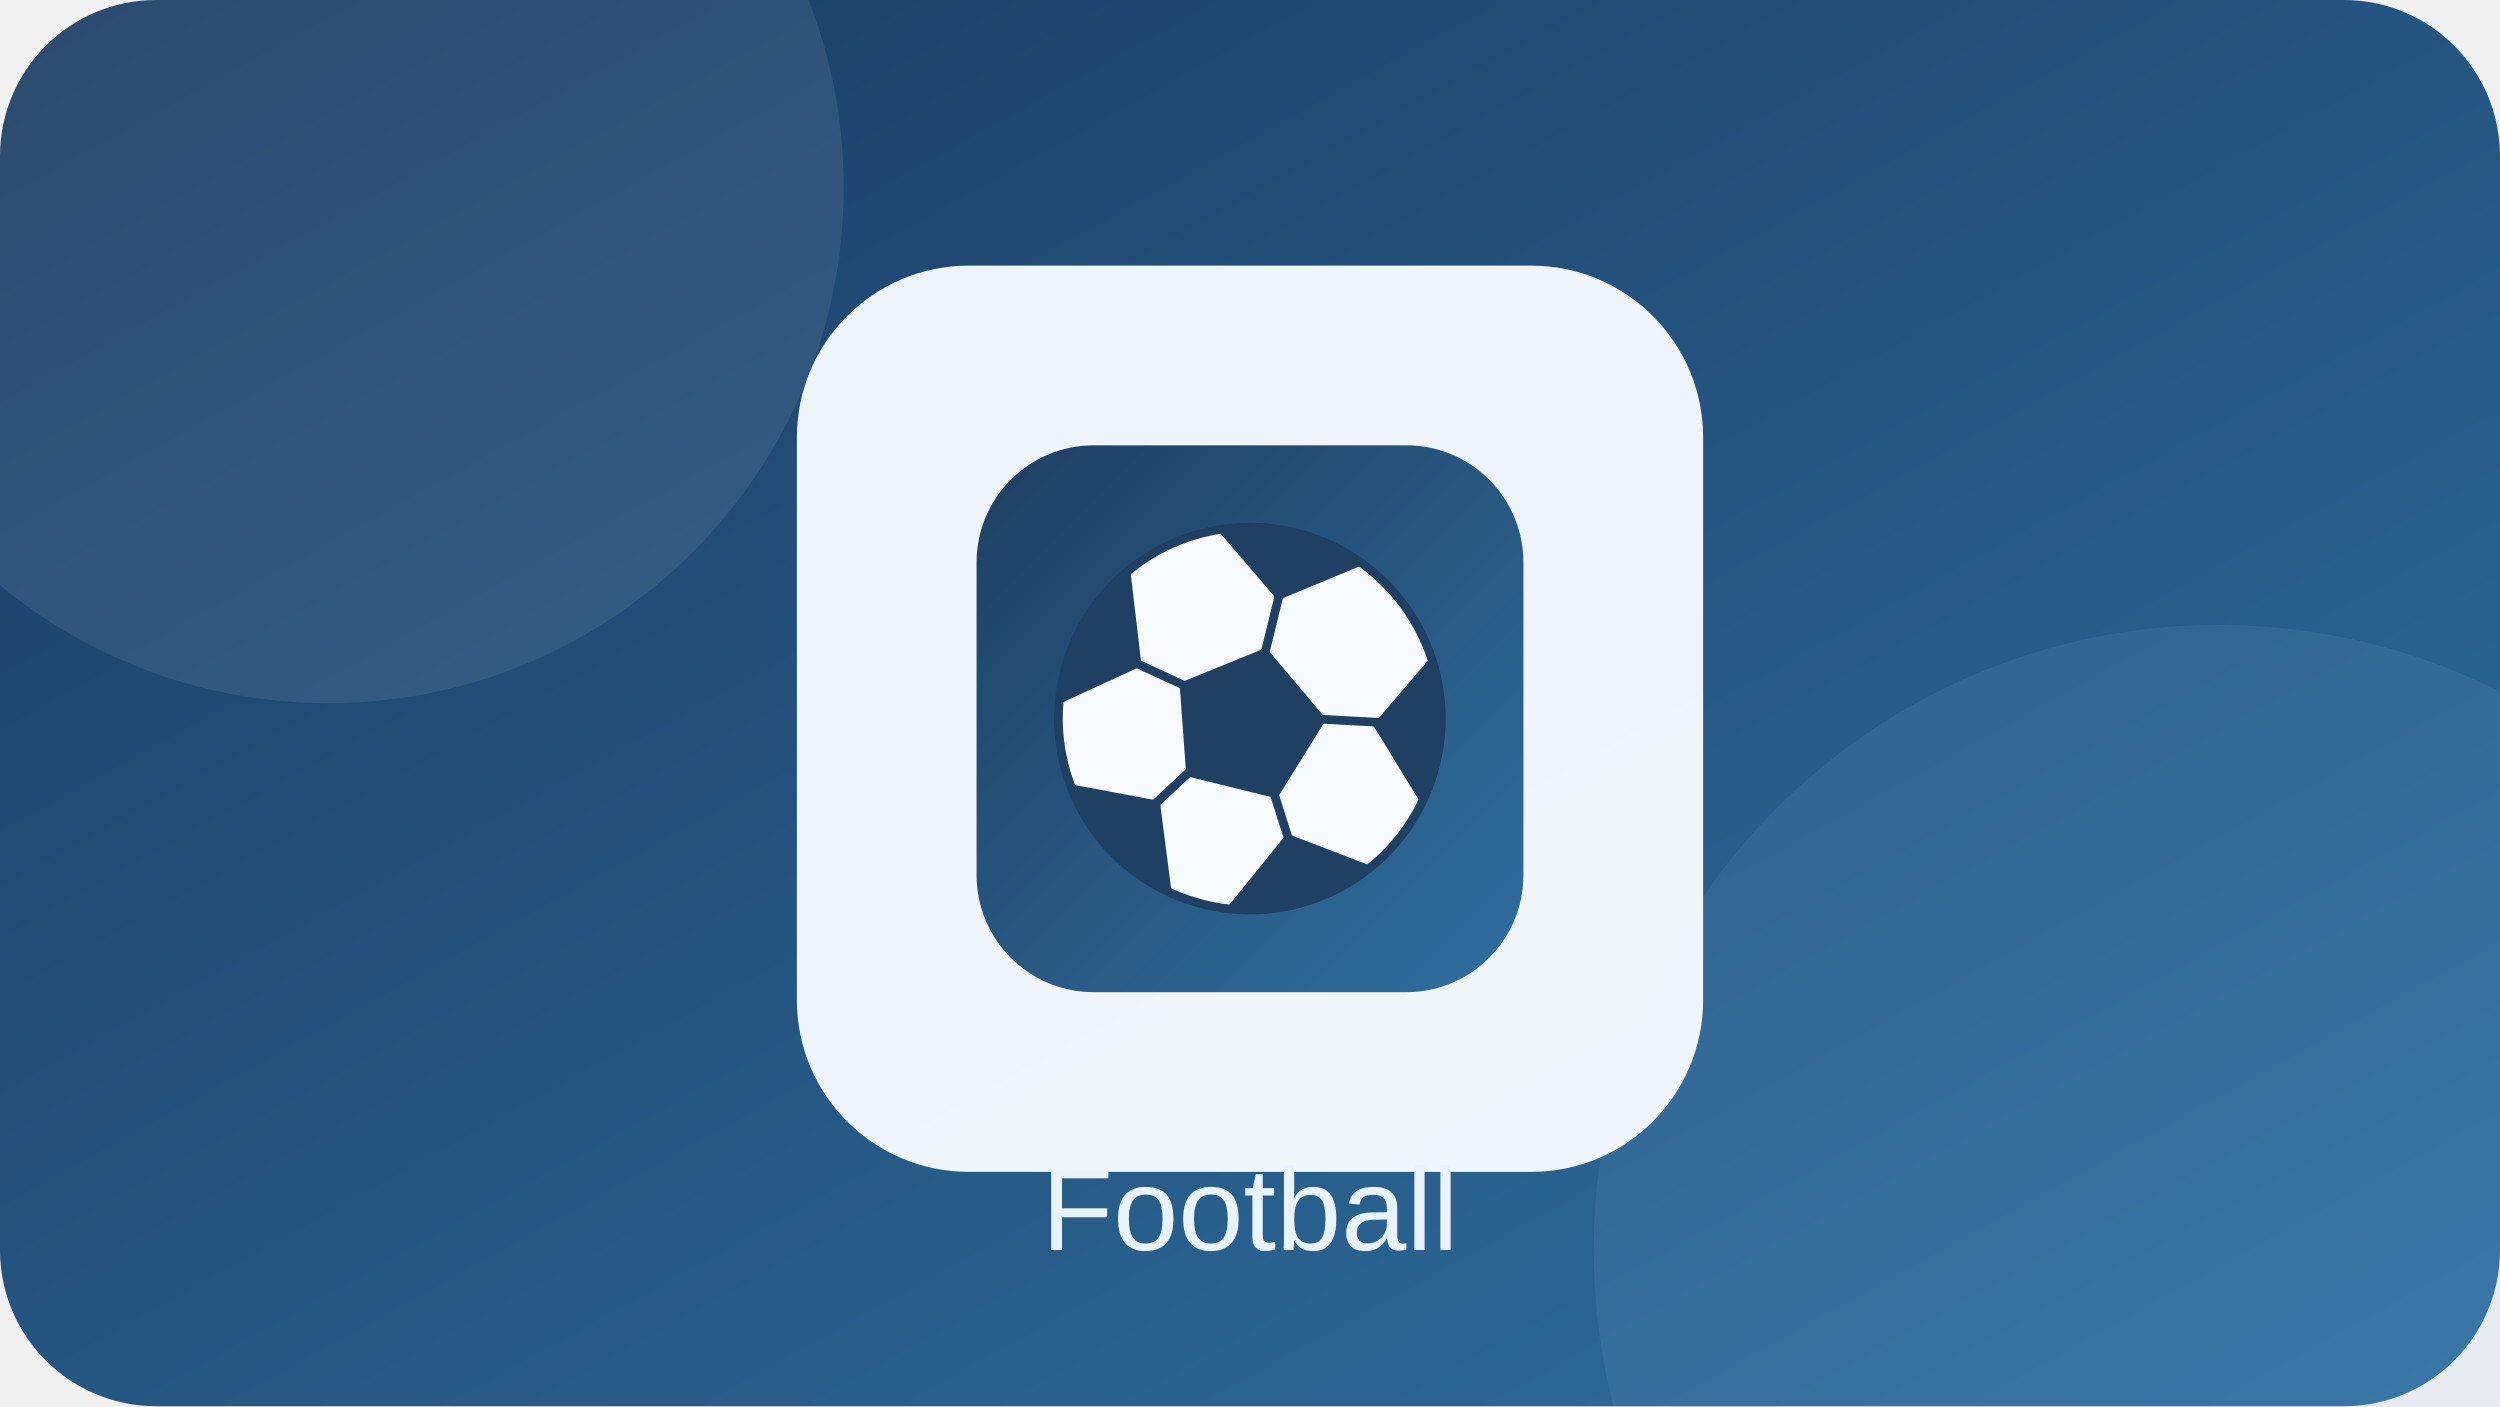
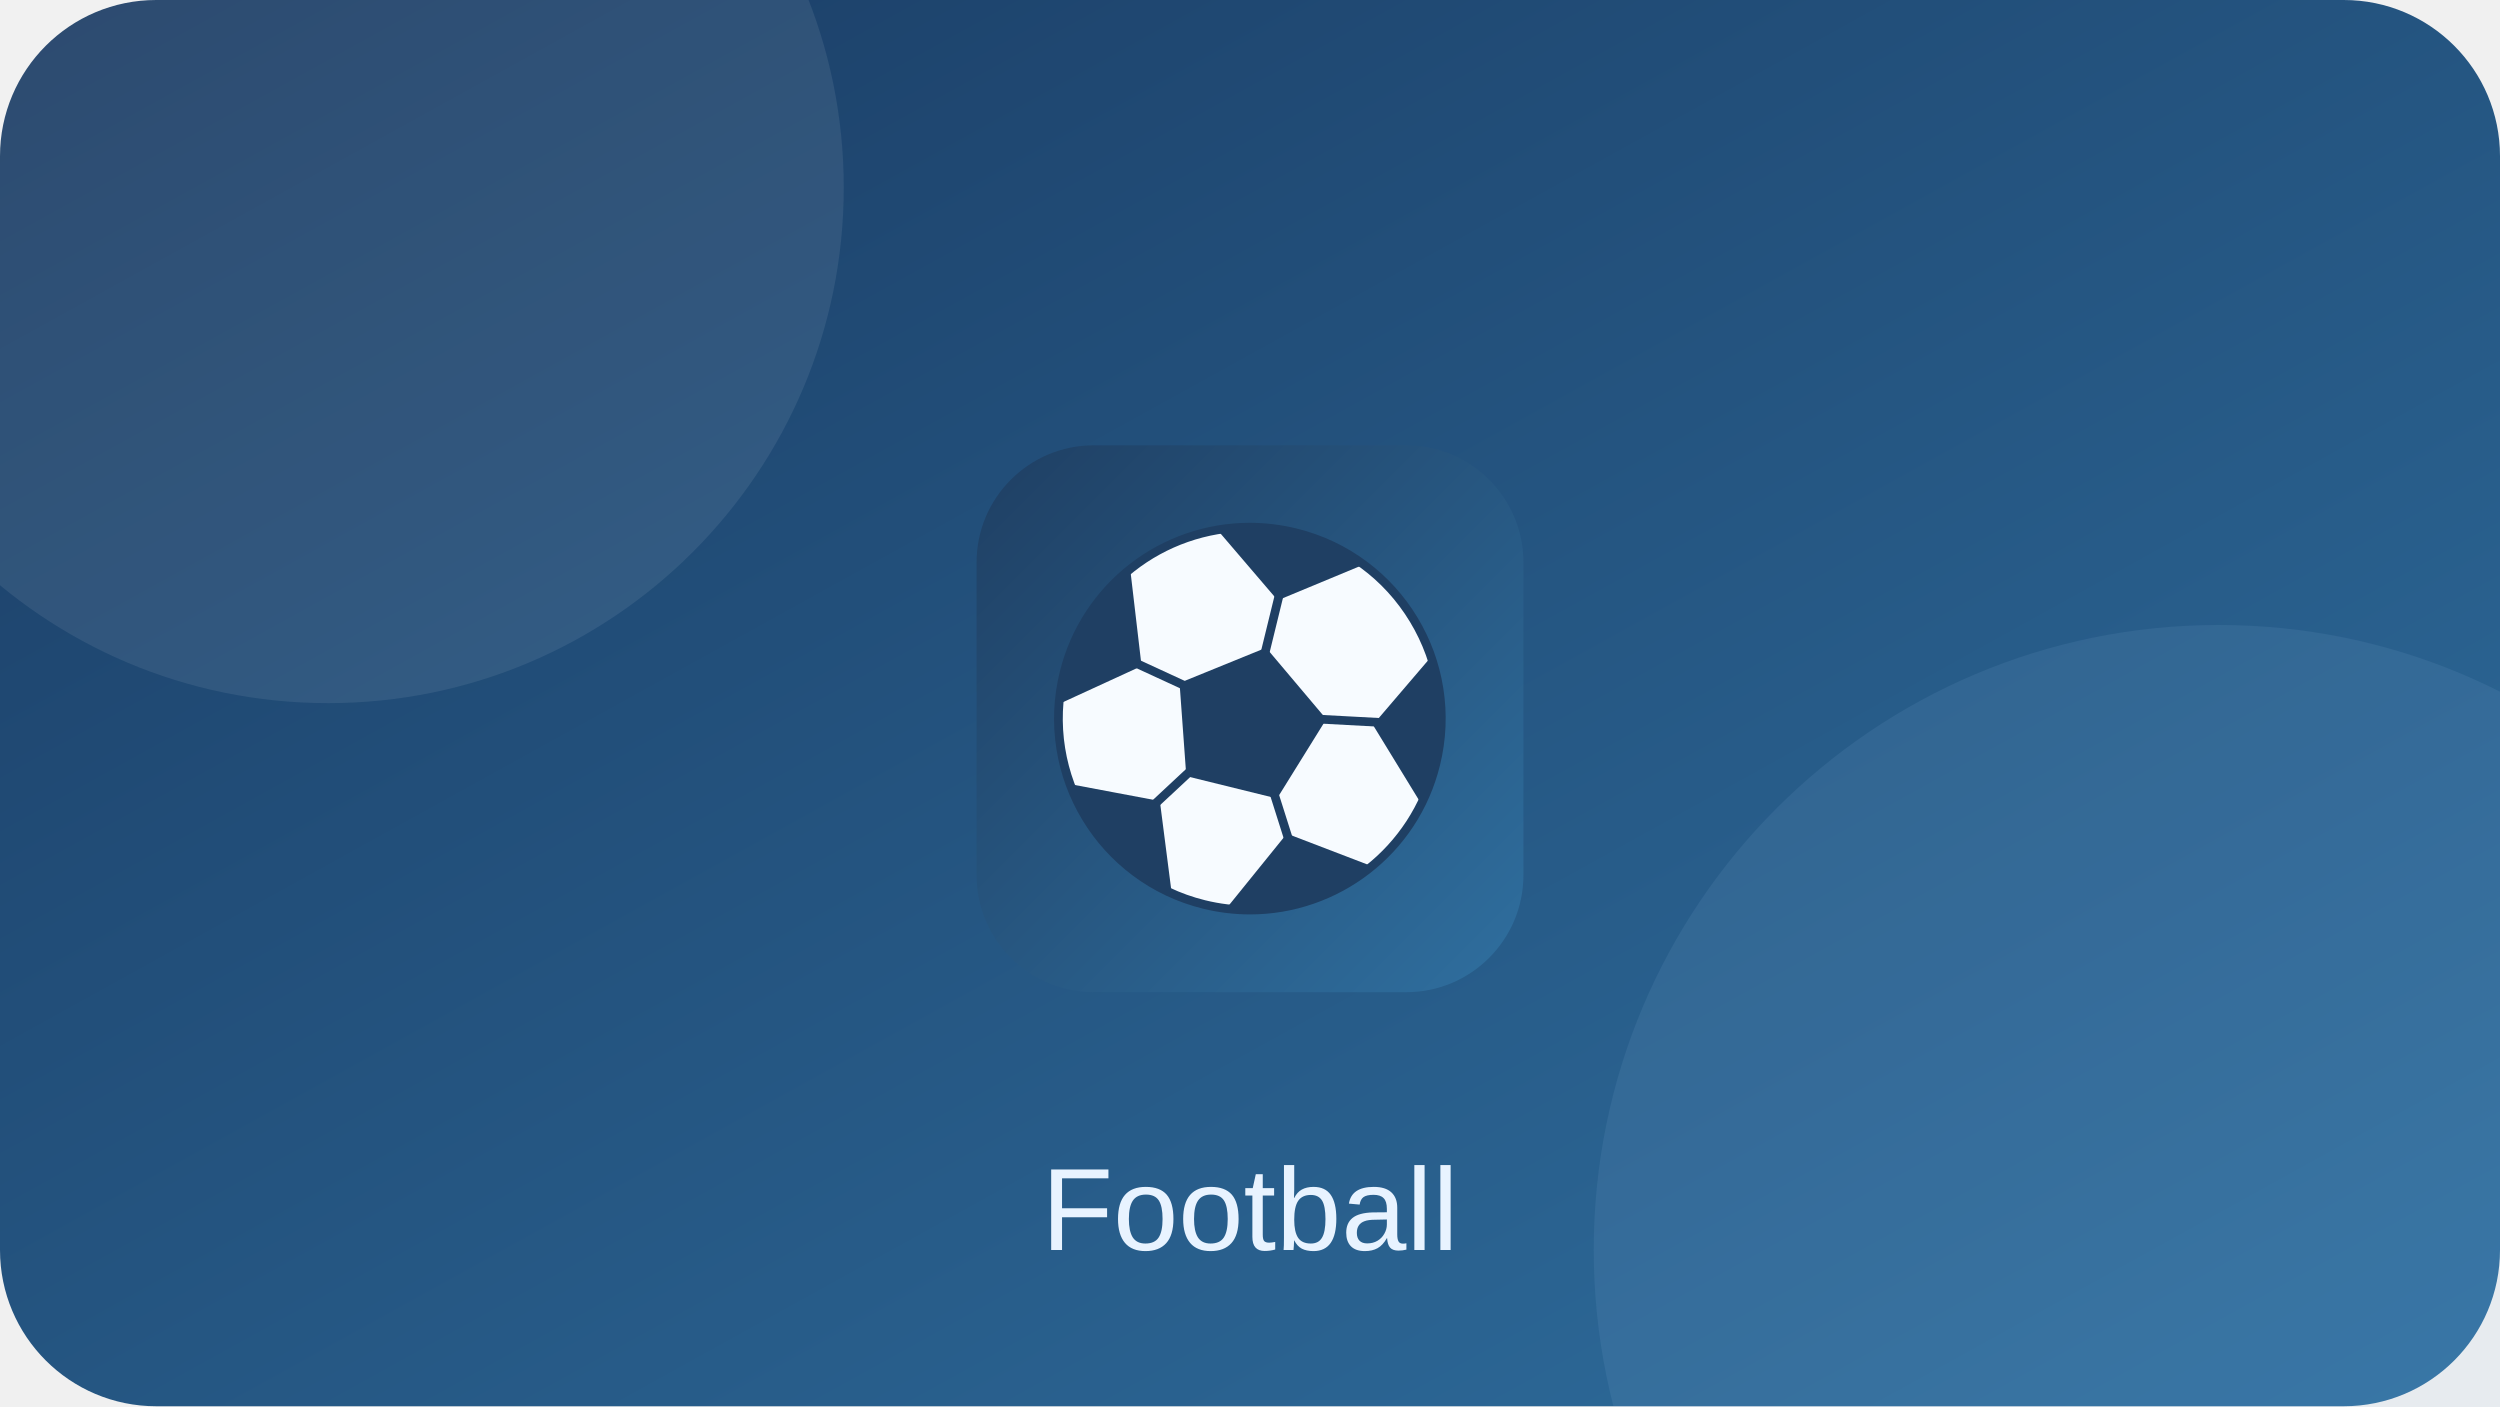
<svg xmlns="http://www.w3.org/2000/svg" viewBox="0 0 320 180" role="img" aria-label="Football webapp illustration">
  <defs>
    <linearGradient id="f-bg" x1="0" y1="0" x2="1" y2="1">
      <stop offset="0" stop-color="#1a3b63" />
      <stop offset="1" stop-color="#2f6f9f" />
    </linearGradient>
    <linearGradient id="f-icon-bg" x1="0" y1="0" x2="1" y2="1">
      <stop offset="0%" stop-color="#1f3f63" />
      <stop offset="100%" stop-color="#2f6f9f" />
    </linearGradient>
  </defs>
  <rect width="320" height="180" rx="20" fill="url(#f-bg)" />
  <circle cx="42" cy="24" r="66" fill="#ffffff" fill-opacity="0.08" />
  <circle cx="284" cy="160" r="80" fill="#9bc4ec" fill-opacity="0.1" />
-   <rect x="102" y="34" width="116" height="116" rx="22" fill="#f7fbff" fill-opacity="0.96" />
  <g transform="translate(120 52) scale(1.25)">
    <rect x="4" y="4" width="56" height="56" rx="12" fill="url(#f-icon-bg)" />
    <g transform="translate(11.25 11.25) scale(0.0405)">
      <path d="M981.923 627.793c-63.948 259.529-326.183 418.078-585.715 354.13-259.531-63.95-418.08-326.185-354.131-585.715 63.947-259.526 326.183-418.08 585.715-354.13 259.53 63.948 418.08 326.184 354.131 585.715z" fill="#F7FBFF" />
      <path d="M512.376 1007.091c-39.814 0-79.784-4.874-118.8-14.487-64.876-15.986-124.687-44.204-177.769-83.869-51.266-38.31-94.124-85.626-127.384-140.635-33.259-55.01-55.246-114.944-65.351-178.141-10.463-65.434-7.662-131.507 8.323-196.383 13.599-55.189 36.213-107.02 67.213-154.051 29.962-45.454 67.085-85.461 110.338-118.908 42.842-33.128 90.483-58.896 141.602-76.584 52.013-17.998 106.206-27.124 161.074-27.124 39.814 0 79.785 4.875 118.801 14.488 64.876 15.985 124.686 44.203 177.768 83.868 51.267 38.31 94.125 85.625 127.384 140.635 33.26 55.01 55.247 114.944 65.352 178.141 10.463 65.435 7.662 131.507-8.323 196.384-13.599 55.19-36.213 107.021-67.214 154.052-29.961 45.454-67.084 85.461-110.338 118.908-42.841 33.128-90.482 58.895-141.602 76.583-52.012 17.998-106.205 27.123-161.074 27.123z m-0.753-968.182c-217.955 0-406.647 148.009-458.865 359.931-62.397 253.227 92.855 510.006 346.082 572.402 37.295 9.189 75.494 13.849 113.536 13.849 217.956 0 406.648-148.008 458.866-359.93 30.226-122.668 10.873-249.765-54.493-357.878S747.828 82.984 625.16 52.759c-37.295-9.19-75.494-13.85-113.537-13.85z" fill="#1F3F63" />
      <path d="M622.231 52.179L470.959 669.98" fill="#F7FBFF" />
      <path d="M611.546 49.544l21.369 5.232L481.66 672.573l-21.368-5.231z" fill="#1F3F63" />
      <path d="M494.707 520.326L157.346 834.6" fill="#F7FBFF" />
      <path d="M487.198 512.265l14.996 16.097-337.36 314.261-14.996-16.097z" fill="#1F3F63" />
      <path d="M993.933 529.805l-642.987-34.516" fill="#F7FBFF" />
      <path d="M351.55 484.323l643.01 34.514-1.178 21.969-643.011-34.514z" fill="#1F3F63" />
      <path d="M657.187 966.48L470.528 376.978" fill="#F7FBFF" />
      <path d="M480.991 373.692l186.68 589.534-20.976 6.642-186.68-589.534z" fill="#1F3F63" />
      <path d="M95.038 312.351l564.681 260.401" fill="#F7FBFF" />
      <path d="M99.63 302.366l564.684 260.422-9.214 19.979L90.416 322.344z" fill="#1F3F63" />
      <path d="M238.205 379.058l-27.52-234.628-10.952-2.192c-75.461 63.62-132.234 150.806-157.656 253.971a487.353 487.353 0 0 0-12.682 78.843l208.81-95.994z" fill="#1F3F63" />
      <path d="M284.414 720.392l-227.23-42.826c44.05 120.67 135.386 222.028 257.26 276.344l-30.03-233.518z" fill="#1F3F63" />
      <path d="M457.012 986.461l4.485 6.899c132.283 14.046 260.852-27.452 358.807-108.265l-214.718-82.299-148.574 183.665z" fill="#1F3F63" />
      <path d="M823.144 527.843l122.242 199.752c15.49-31.211 27.854-64.567 36.537-99.802 23.016-93.402 17.207-187.152-11.749-271.887l-147.03 171.937z" fill="#1F3F63" />
      <path d="M430.036 34.925l152.307 177.988 217.312-90.26C749.731 85.738 691.843 57.86 627.792 42.078 560.9 25.597 493.841 23.932 430.036 34.925z" fill="#1F3F63" />
      <path d="M580.695 714.002L705.33 513.318 552.982 332.771l-218.788 89.1 17.126 235.612z" fill="#1F3F63" />
    </g>
  </g>
  <text x="160" y="160" text-anchor="middle" font-size="15" font-family="Segoe UI, Arial, sans-serif" fill="#e8f3ff">Football</text>
</svg>
